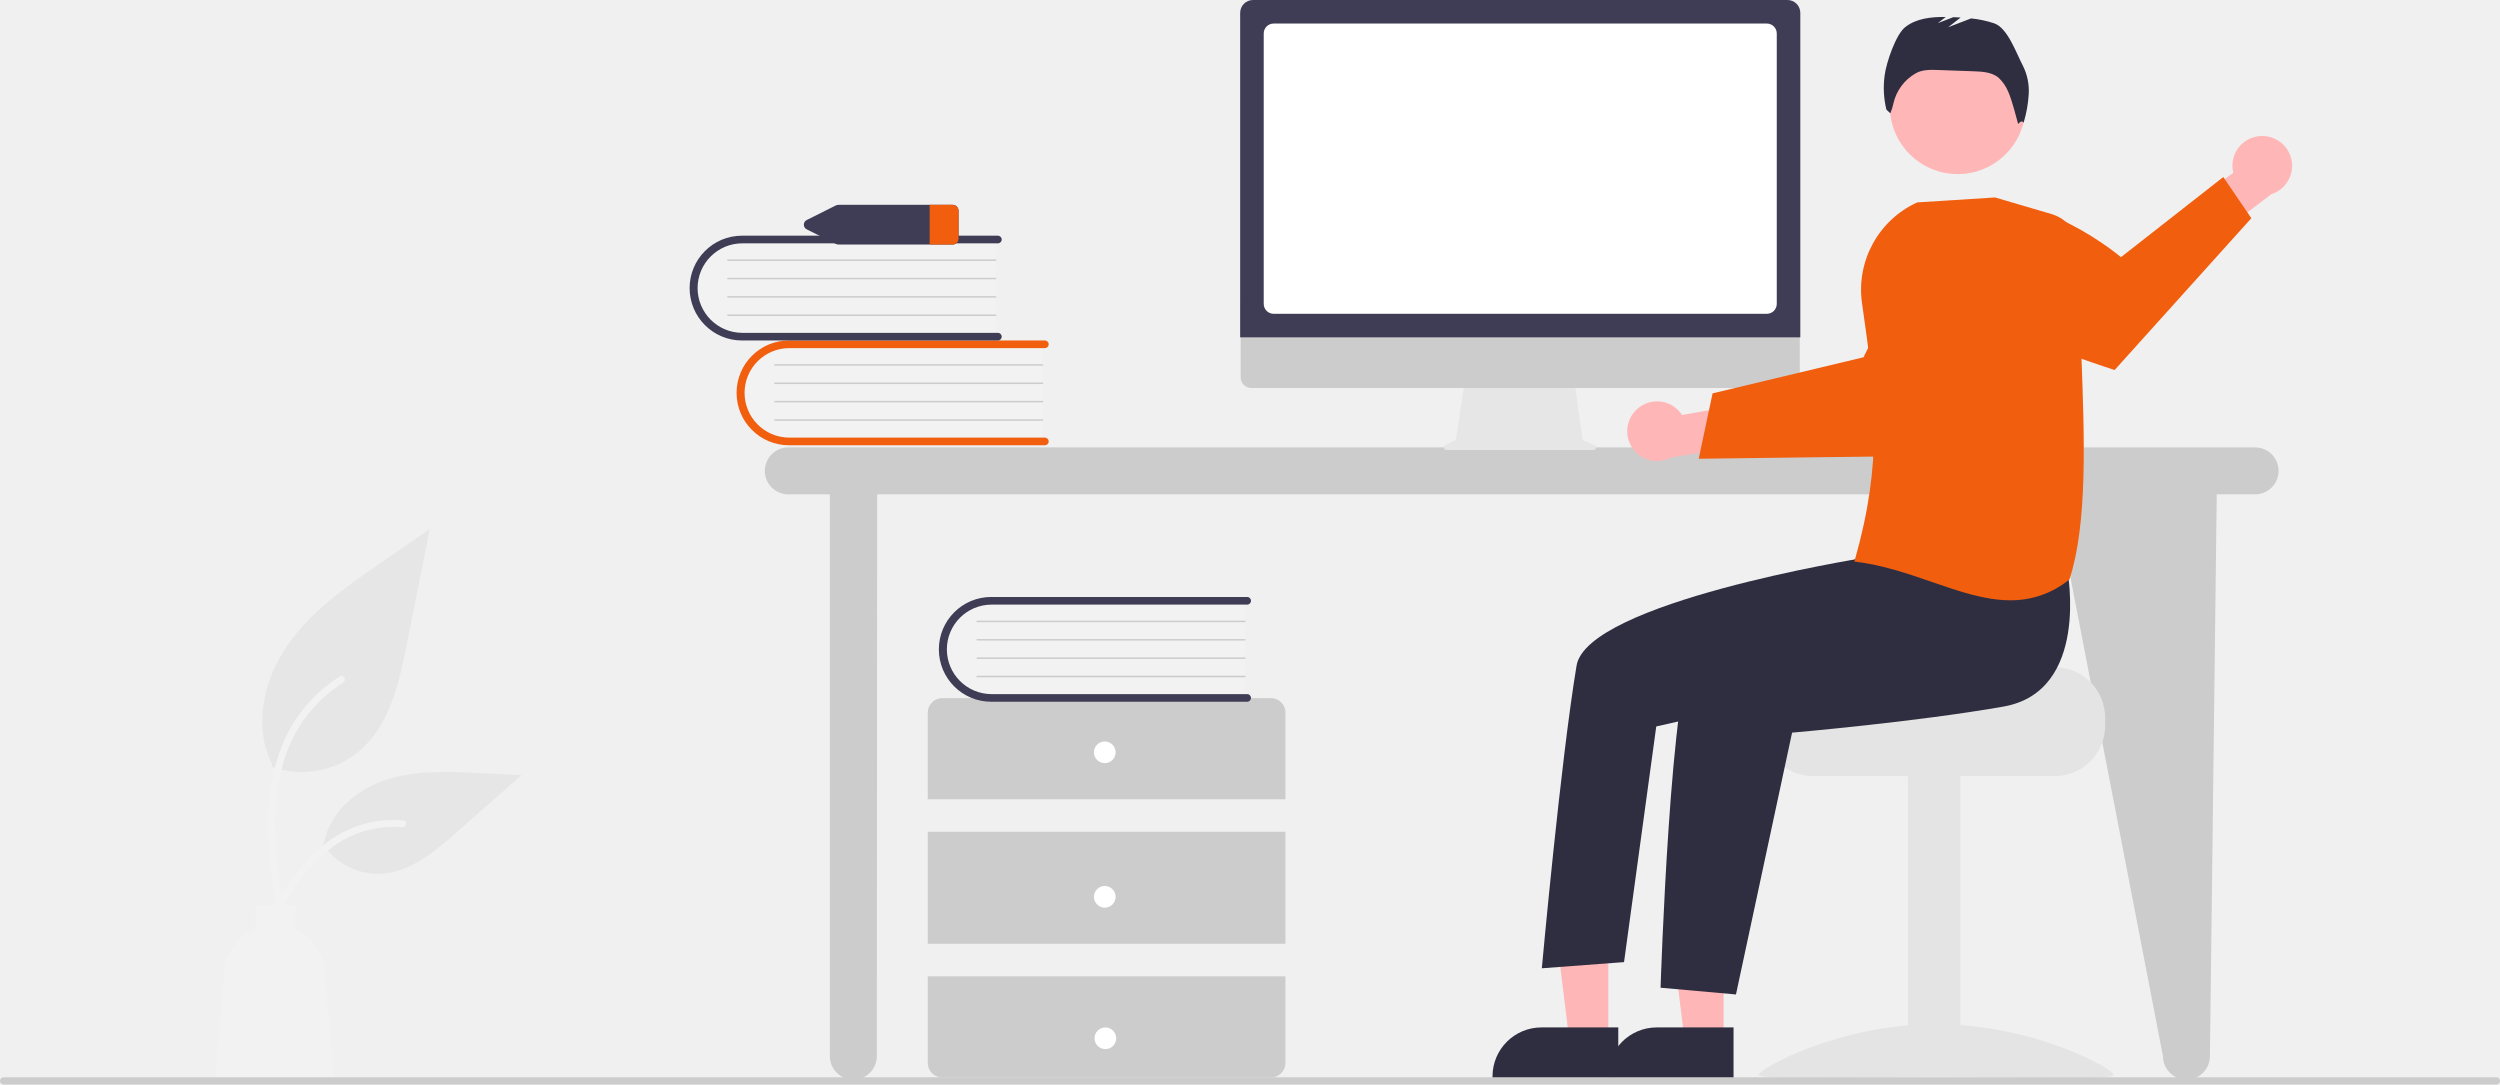
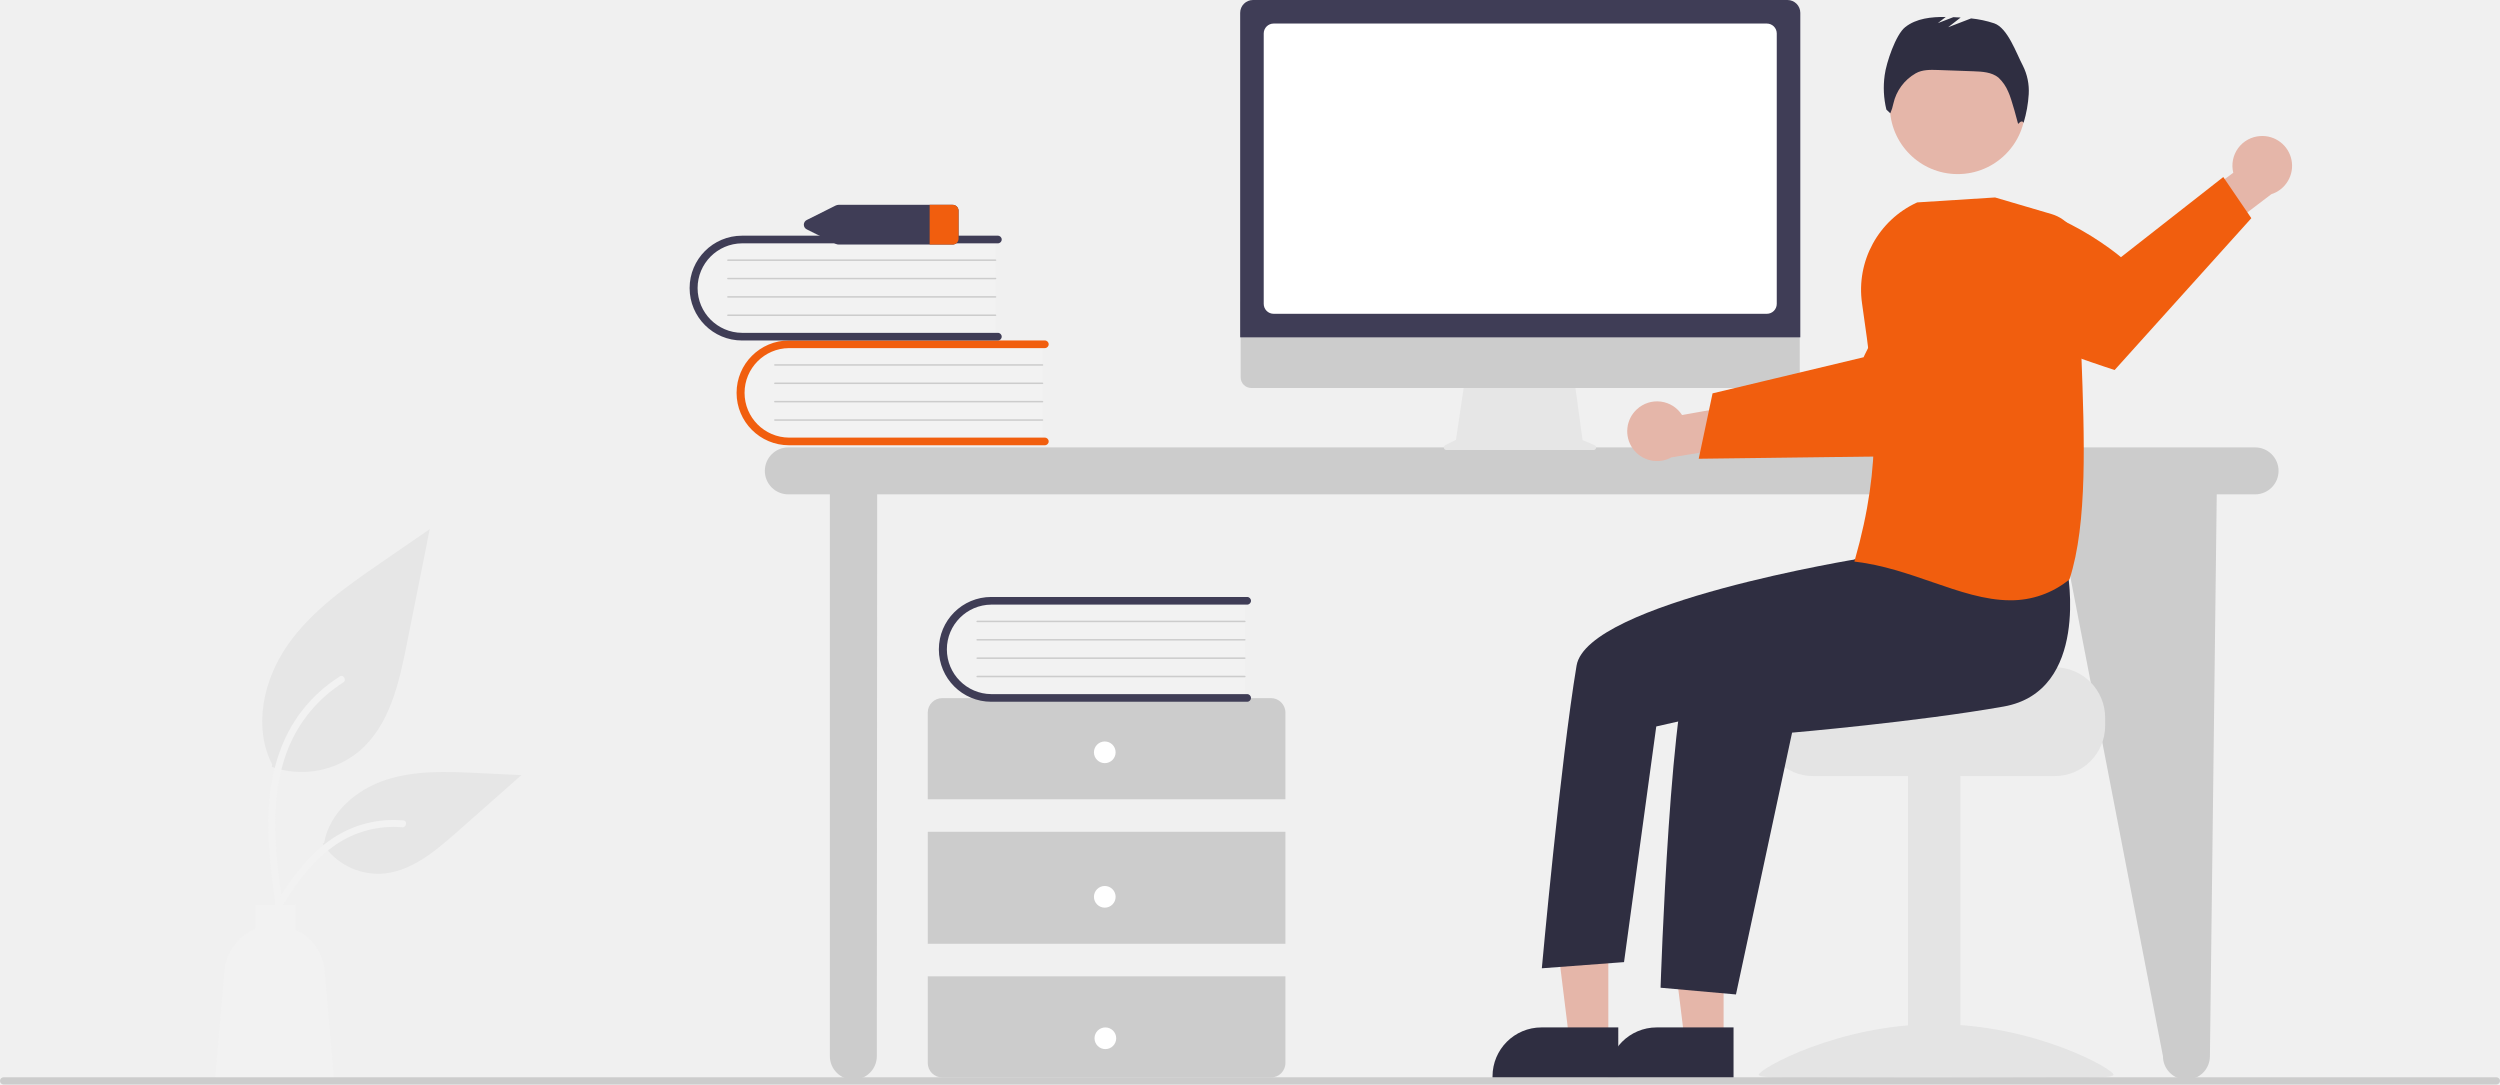
<svg xmlns="http://www.w3.org/2000/svg" data-name="Layer 1" width="979.327" height="424.837" viewBox="0 0 979.327 424.837">
  <path d="M993.718,412.839H419.142a9.199,9.199,0,0,0,0,18.398H435.417V651.303a9.199,9.199,0,0,0,18.398,0l.14-220.065h461.156l42.52,220.065a9.199,9.199,0,1,0,18.398,0l2.676-220.065h15.014a9.199,9.199,0,0,0,0-18.398Z" transform="translate(-110.3366 -237.5817)" fill="#ccc" />
  <path d="M518.737,371.85v38.955H421.141a19.489,19.489,0,1,1-1.355-38.955q.677-.024,1.355,0Z" transform="translate(-110.3366 -237.5817)" fill="#f2f2f2" />
  <path d="M521.134,410.506a1.499,1.499,0,0,1-1.498,1.498H419.403a20.526,20.526,0,0,1,0-41.052H519.636a1.498,1.498,0,1,1,0,2.997H419.403a17.53,17.53,0,0,0,0,35.059H519.636A1.499,1.499,0,0,1,521.134,410.506Z" transform="translate(-110.3366 -237.5817)" fill="#f15e0e" />
  <path d="M518.737,380.84H413.859a.3.3,0,0,1-.006-.599H518.737a.3.3,0,0,1,0,.599Z" transform="translate(-110.3366 -237.5817)" fill="#ccc" />
  <path d="M518.737,388.032H413.859a.3.3,0,0,1-.006-.599H518.737a.3.3,0,0,1,0,.599Z" transform="translate(-110.3366 -237.5817)" fill="#ccc" />
  <path d="M518.737,395.223H413.859a.3.3,0,0,1-.006-.599H518.737a.3.3,0,0,1,0,.599Z" transform="translate(-110.3366 -237.5817)" fill="#ccc" />
  <path d="M518.737,402.415H413.859a.3.3,0,0,1-.006-.599H518.737a.3.3,0,0,1,0,.599Z" transform="translate(-110.3366 -237.5817)" fill="#ccc" />
  <path d="M500.339,330.809v38.955H402.743a19.489,19.489,0,0,1-1.355-38.955q.677-.024,1.355,0Z" transform="translate(-110.3366 -237.5817)" fill="#f2f2f2" />
  <path d="M502.737,369.464a1.499,1.499,0,0,1-1.498,1.498H401.005a20.526,20.526,0,0,1,0-41.052H501.239a1.498,1.498,0,1,1,0,2.997H401.005a17.53,17.53,0,0,0,0,35.059H501.239A1.499,1.499,0,0,1,502.737,369.464Z" transform="translate(-110.3366 -237.5817)" fill="#3f3d56" />
  <path d="M500.339,339.799H395.461a.3.3,0,0,1-.006-.599H500.339a.3.3,0,0,1,0,.599Z" transform="translate(-110.3366 -237.5817)" fill="#ccc" />
  <path d="M500.339,346.991H395.461a.3.3,0,0,1-.006-.599H500.339a.3.3,0,0,1,0,.599Z" transform="translate(-110.3366 -237.5817)" fill="#ccc" />
  <path d="M500.339,354.182H395.461a.3.3,0,0,1-.006-.599H500.339a.3.3,0,0,1,0,.599Z" transform="translate(-110.3366 -237.5817)" fill="#ccc" />
  <path d="M500.339,361.374H395.461a.3.3,0,0,1-.006-.599H500.339a.3.3,0,0,1,0,.599Z" transform="translate(-110.3366 -237.5817)" fill="#ccc" />
  <path d="M613.874,550.683V516.718a5.661,5.661,0,0,0-5.661-5.661H479.428a5.661,5.661,0,0,0-5.661,5.661v33.965Z" transform="translate(-110.3366 -237.5817)" fill="#ccc" />
  <rect x="363.431" y="325.839" width="140.106" height="43.872" fill="#ccc" />
  <path d="M473.768,620.029V653.994a5.661,5.661,0,0,0,5.661,5.661H608.213a5.661,5.661,0,0,0,5.661-5.661V620.029Z" transform="translate(-110.3366 -237.5817)" fill="#ccc" />
  <circle cx="432.776" cy="294.704" r="4.246" fill="#fff" />
  <circle cx="432.776" cy="351.312" r="4.246" fill="#fff" />
  <circle cx="433.004" cy="406.722" r="4.246" fill="#fff" />
  <path d="M597.989,472.331v38.955H500.393a19.489,19.489,0,0,1-1.356-38.955q.678-.024,1.356,0Z" transform="translate(-110.3366 -237.5817)" fill="#f2f2f2" />
  <path d="M600.386,510.986a1.499,1.499,0,0,1-1.498,1.498H498.655a20.526,20.526,0,0,1-.025-41.052H598.888a1.498,1.498,0,1,1,0,2.997H498.655a17.53,17.53,0,0,0,0,35.059H598.888A1.499,1.499,0,0,1,600.386,510.986Z" transform="translate(-110.3366 -237.5817)" fill="#3f3d56" />
  <path d="M597.989,481.32H493.111a.3.3,0,0,1-.006-.599H597.989a.3.3,0,0,1,0,.599Z" transform="translate(-110.3366 -237.5817)" fill="#ccc" />
  <path d="M597.989,488.512H493.111a.3.3,0,0,1-.006-.599H597.989a.3.3,0,0,1,0,.599Z" transform="translate(-110.3366 -237.5817)" fill="#ccc" />
  <path d="M597.989,495.703H493.111a.3.3,0,0,1-.006-.599H597.989a.3.3,0,0,1,0,.599Z" transform="translate(-110.3366 -237.5817)" fill="#ccc" />
  <path d="M597.989,502.895H493.111a.3.3,0,0,1-.006-.599H597.989a.3.3,0,0,1,0,.599Z" transform="translate(-110.3366 -237.5817)" fill="#ccc" />
  <path d="M483.367,317.814H438.902a2.747,2.747,0,0,0-1.217.283l-11.223,5.618a2.045,2.045,0,0,0,0,3.764l11.223,5.618a2.747,2.747,0,0,0,1.217.283h44.466a2.334,2.334,0,0,0,2.463-2.165v-11.237A2.334,2.334,0,0,0,483.367,317.814Z" transform="translate(-110.3366 -237.5817)" fill="#3f3d56" />
  <path d="M485.83,319.979v11.237a2.334,2.334,0,0,1-2.463,2.165h-8.859V317.814h8.859A2.334,2.334,0,0,1,485.83,319.979Z" transform="translate(-110.3366 -237.5817)" fill="#f15e0e" />
  <path d="M216.781,537.993a35.34,35.34,0,0,0,34.126-6.011c11.953-10.032,15.7-26.56,18.749-41.864q4.509-22.633,9.019-45.266l-18.882,13.002c-13.579,9.35-27.464,18.999-36.866,32.542S209.421,522.426,216.975,537.08" transform="translate(-110.3366 -237.5817)" fill="#e6e6e6" />
  <path d="M218.395,592.797c-1.911-13.921-3.876-28.02-2.536-42.09,1.191-12.496,5.003-24.7,12.764-34.707a57.736,57.736,0,0,1,14.813-13.423c1.481-.935,2.845,1.413,1.37,2.343a54.888,54.888,0,0,0-21.711,26.196c-4.727,12.023-5.486,25.128-4.671,37.9.493,7.723,1.537,15.396,2.589,23.059a1.406,1.406,0,0,1-.948,1.669,1.365,1.365,0,0,1-1.669-.948Z" transform="translate(-110.3366 -237.5817)" fill="#f2f2f2" />
  <path d="M236.802,568.164a26.014,26.014,0,0,0,22.666,11.699c11.474-.545,21.04-8.553,29.651-16.156l25.47-22.488-16.857-.807c-12.122-.58-24.557-1.121-36.104,2.617s-22.195,12.735-24.306,24.686" transform="translate(-110.3366 -237.5817)" fill="#e6e6e6" />
  <path d="M212.994,600.8c9.199-16.276,19.868-34.365,38.933-40.147A43.445,43.445,0,0,1,268.302,558.962c1.739.15,1.304,2.83-.431,2.68a40.361,40.361,0,0,0-26.133,6.914c-7.369,5.016-13.106,11.988-17.962,19.383-2.974,4.529-5.639,9.251-8.303,13.966-.852,1.507-3.341.419-2.479-1.105Z" transform="translate(-110.3366 -237.5817)" fill="#f2f2f2" />
  <path d="M198.255,617.932a19.698,19.698,0,0,1,12.071-16.498v-9.41h15.782v9.706a19.688,19.688,0,0,1,11.414,16.202l3.711,43.138H194.544Z" transform="translate(-110.3366 -237.5817)" fill="#f2f2f2" />
  <path d="M734.973,411.955l-4.695-1.977-3.221-23.536h-42.889l-3.491,23.439-4.2,2.1a.997.997,0,0,0,.446,1.89h57.663A.997.997,0,0,0,734.973,411.955Z" transform="translate(-110.3366 -237.5817)" fill="#e6e6e6" />
  <path d="M811.19,389.574H600.507a4.174,4.174,0,0,1-4.165-4.174V355.691H815.354V385.4A4.174,4.174,0,0,1,811.19,389.574Z" transform="translate(-110.3366 -237.5817)" fill="#ccc" />
  <path d="M815.575,369.732H596.15V242.613a5.037,5.037,0,0,1,5.032-5.032h209.361a5.038,5.038,0,0,1,5.032,5.032Z" transform="translate(-110.3366 -237.5817)" fill="#3f3d56" />
  <path d="M802.469,360.506h-193.214a3.883,3.883,0,0,1-3.879-3.879V250.687a3.884,3.884,0,0,1,3.879-3.879h193.214a3.884,3.884,0,0,1,3.879,3.879V356.627A3.883,3.883,0,0,1,802.469,360.506Z" transform="translate(-110.3366 -237.5817)" fill="#fff" />
-   <path d="M751.58,397.887a11.616,11.616,0,0,1,17.666,2.272l26.134-4.646,6.697,15.193-36.999,6.043a11.679,11.679,0,0,1-13.499-18.862Z" transform="translate(-110.3366 -237.5817)" fill="#ffb6b6" />
+   <path d="M751.58,397.887a11.616,11.616,0,0,1,17.666,2.272l26.134-4.646,6.697,15.193-36.999,6.043a11.679,11.679,0,0,1-13.499-18.862Z" transform="translate(-110.3366 -237.5817)" fill="#e5b6a9" />
  <path d="M775.776,417.286l27.246-.34,3.449-.047,55.433-.698s15.053-14.361,28.161-29.146l-1.837-13.288A54.292,54.292,0,0,0,870.023,340.152C851.25,352.696,840.363,377.526,840.363,377.526l-34.37,8.221-3.438.822-21.356,5.103Z" transform="translate(-110.3366 -237.5817)" fill="#f15e0e" />
  <path d="M915.25,498.962H864.392c0,2.179-55.594,3.948-55.594,3.948a20.309,20.309,0,0,0-3.332,3.158,19.597,19.597,0,0,0-4.58,12.633v3.158a19.746,19.746,0,0,0,19.739,19.739h94.625a19.756,19.756,0,0,0,19.739-19.739v-3.158A19.766,19.766,0,0,0,915.25,498.962Z" transform="translate(-110.3366 -237.5817)" fill="#e4e4e4" />
  <rect x="747.402" y="303.231" width="20.528" height="118.49" fill="#e4e4e4" />
  <path d="M799.312,658.581c0,2.218,31.107.858,69.48.858s69.48,1.36,69.48-.858-31.107-19.807-69.48-19.807S799.312,656.363,799.312,658.581Z" transform="translate(-110.3366 -237.5817)" fill="#e4e4e4" />
-   <polygon points="675.186 407.461 659.908 407.46 652.64 348.531 675.188 348.532 675.186 407.461" fill="#ffb6b6" />
+   <polygon points="675.186 407.461 659.908 407.46 652.64 348.531 675.188 348.532 675.186 407.461" fill="#e5b6a9" />
  <path d="M789.419,659.852l-49.262-.002v-.623a19.175,19.175,0,0,1,19.174-19.174h.001l30.088.001Z" transform="translate(-110.3366 -237.5817)" fill="#2f2e41" />
-   <polygon points="630.031 407.461 614.753 407.46 607.485 348.531 630.033 348.532 630.031 407.461" fill="#ffb6b6" />
+   <polygon points="630.031 407.461 614.753 407.46 607.485 348.531 630.033 348.532 630.031 407.461" fill="#e5b6a9" />
  <path d="M744.264,659.852l-49.262-.002v-.623a19.175,19.175,0,0,1,19.174-19.174h.001l30.088.001Z" transform="translate(-110.3366 -237.5817)" fill="#2f2e41" />
-   <circle cx="766.887" cy="41.636" r="26.564" fill="#ffb6b6" />
+   <circle cx="766.887" cy="41.636" r="26.564" fill="#e5b6a9" />
  <path d="M920.217,461.224s8.913,47.131-25,53.132-82.866,10.22-82.866,10.22L790.367,627.143l-29.534-2.637s3.928-123.467,13.588-133.127,70.712-38.583,70.712-38.583Z" transform="translate(-110.3366 -237.5817)" fill="#2f2e41" />
  <path d="M853.983,441.471,839.151,456.351s-107.094,17.25-111.226,41.985c-6.237,37.344-13.605,118.552-13.605,118.552l32.199-2.415,12.626-92.311,51.518-11.719L869.277,478.5Z" transform="translate(-110.3366 -237.5817)" fill="#2f2e41" />
  <path d="M902.785,263.361c-2.622-4.948-5.954-14.808-11.247-16.637a42.077,42.077,0,0,0-9.058-1.93l-8.996,3.46,4.896-3.808q-1.43-.085-2.858-.139l-6.07,2.335,3.105-2.415c-5.659-.058-11.5.53-15.885,3.975-3.738,2.937-7.442,14.062-8.041,18.778a35.917,35.917,0,0,0,.66,13.531l1.537,1.462a18.859,18.859,0,0,0,1.206-3.839,18.181,18.181,0,0,1,8.703-11.806l.084-.047c2.578-1.451,5.707-1.384,8.663-1.278l14.042.505c3.378.122,7.016.335,9.65,2.454a15.888,15.888,0,0,1,3.858,5.589c1.309,2.641,3.866,12.604,3.866,12.604s1.447-1.881,2.14-.481a48.398,48.398,0,0,0,2.014-11.233A22.009,22.009,0,0,0,902.785,263.361Z" transform="translate(-110.3366 -237.5817)" fill="#2f2e41" />
-   <path d="M995.694,290.883A11.616,11.616,0,0,0,985.181,305.261l-21.361,15.757,6.41,15.317,29.854-22.676a11.679,11.679,0,0,0-4.389-22.776Z" transform="translate(-110.3366 -237.5817)" fill="#ffb6b6" />
+   <path d="M995.694,290.883A11.616,11.616,0,0,0,985.181,305.261l-21.361,15.757,6.41,15.317,29.854-22.676a11.679,11.679,0,0,0-4.389-22.776Z" transform="translate(-110.3366 -237.5817)" fill="#e5b6a9" />
  <path d="M992.256,323.052l-53.551,59.474s-25.609-8.198-45.415-17.086l-8.898-27.328a54.343,54.343,0,0,1-2.601-19.664c27.456-7.306,59.391,19.879,59.391,19.879l40.085-31.399Z" transform="translate(-110.3366 -237.5817)" fill="#f15e0e" />
  <path d="M867.301,465.617c-9.554-3.3-19.433-6.713-30.089-7.994l-.458-.055.126-.443c11.031-38.731,8.278-63.507,2.872-100.723a37.591,37.591,0,0,1,21.548-39.501l.065-.03,30.434-1.934.069-.004,22.134,6.51a15.183,15.183,0,0,1,10.867,14.831c-.24,12.239.269,25.904.807,40.371,1.208,32.456,2.457,66.016-4.63,87.792l-.037.114-.095.074a36.099,36.099,0,0,1-23.081,8.108C887.901,472.732,877.762,469.23,867.301,465.617Z" transform="translate(-110.3366 -237.5817)" fill="#f15e0e" />
  <path d="M1088.248,662.418H111.752a1.415,1.415,0,1,1,0-2.83h976.496a1.415,1.415,0,1,1,0,2.83Z" transform="translate(-110.3366 -237.5817)" fill="#ccc" />
</svg>
